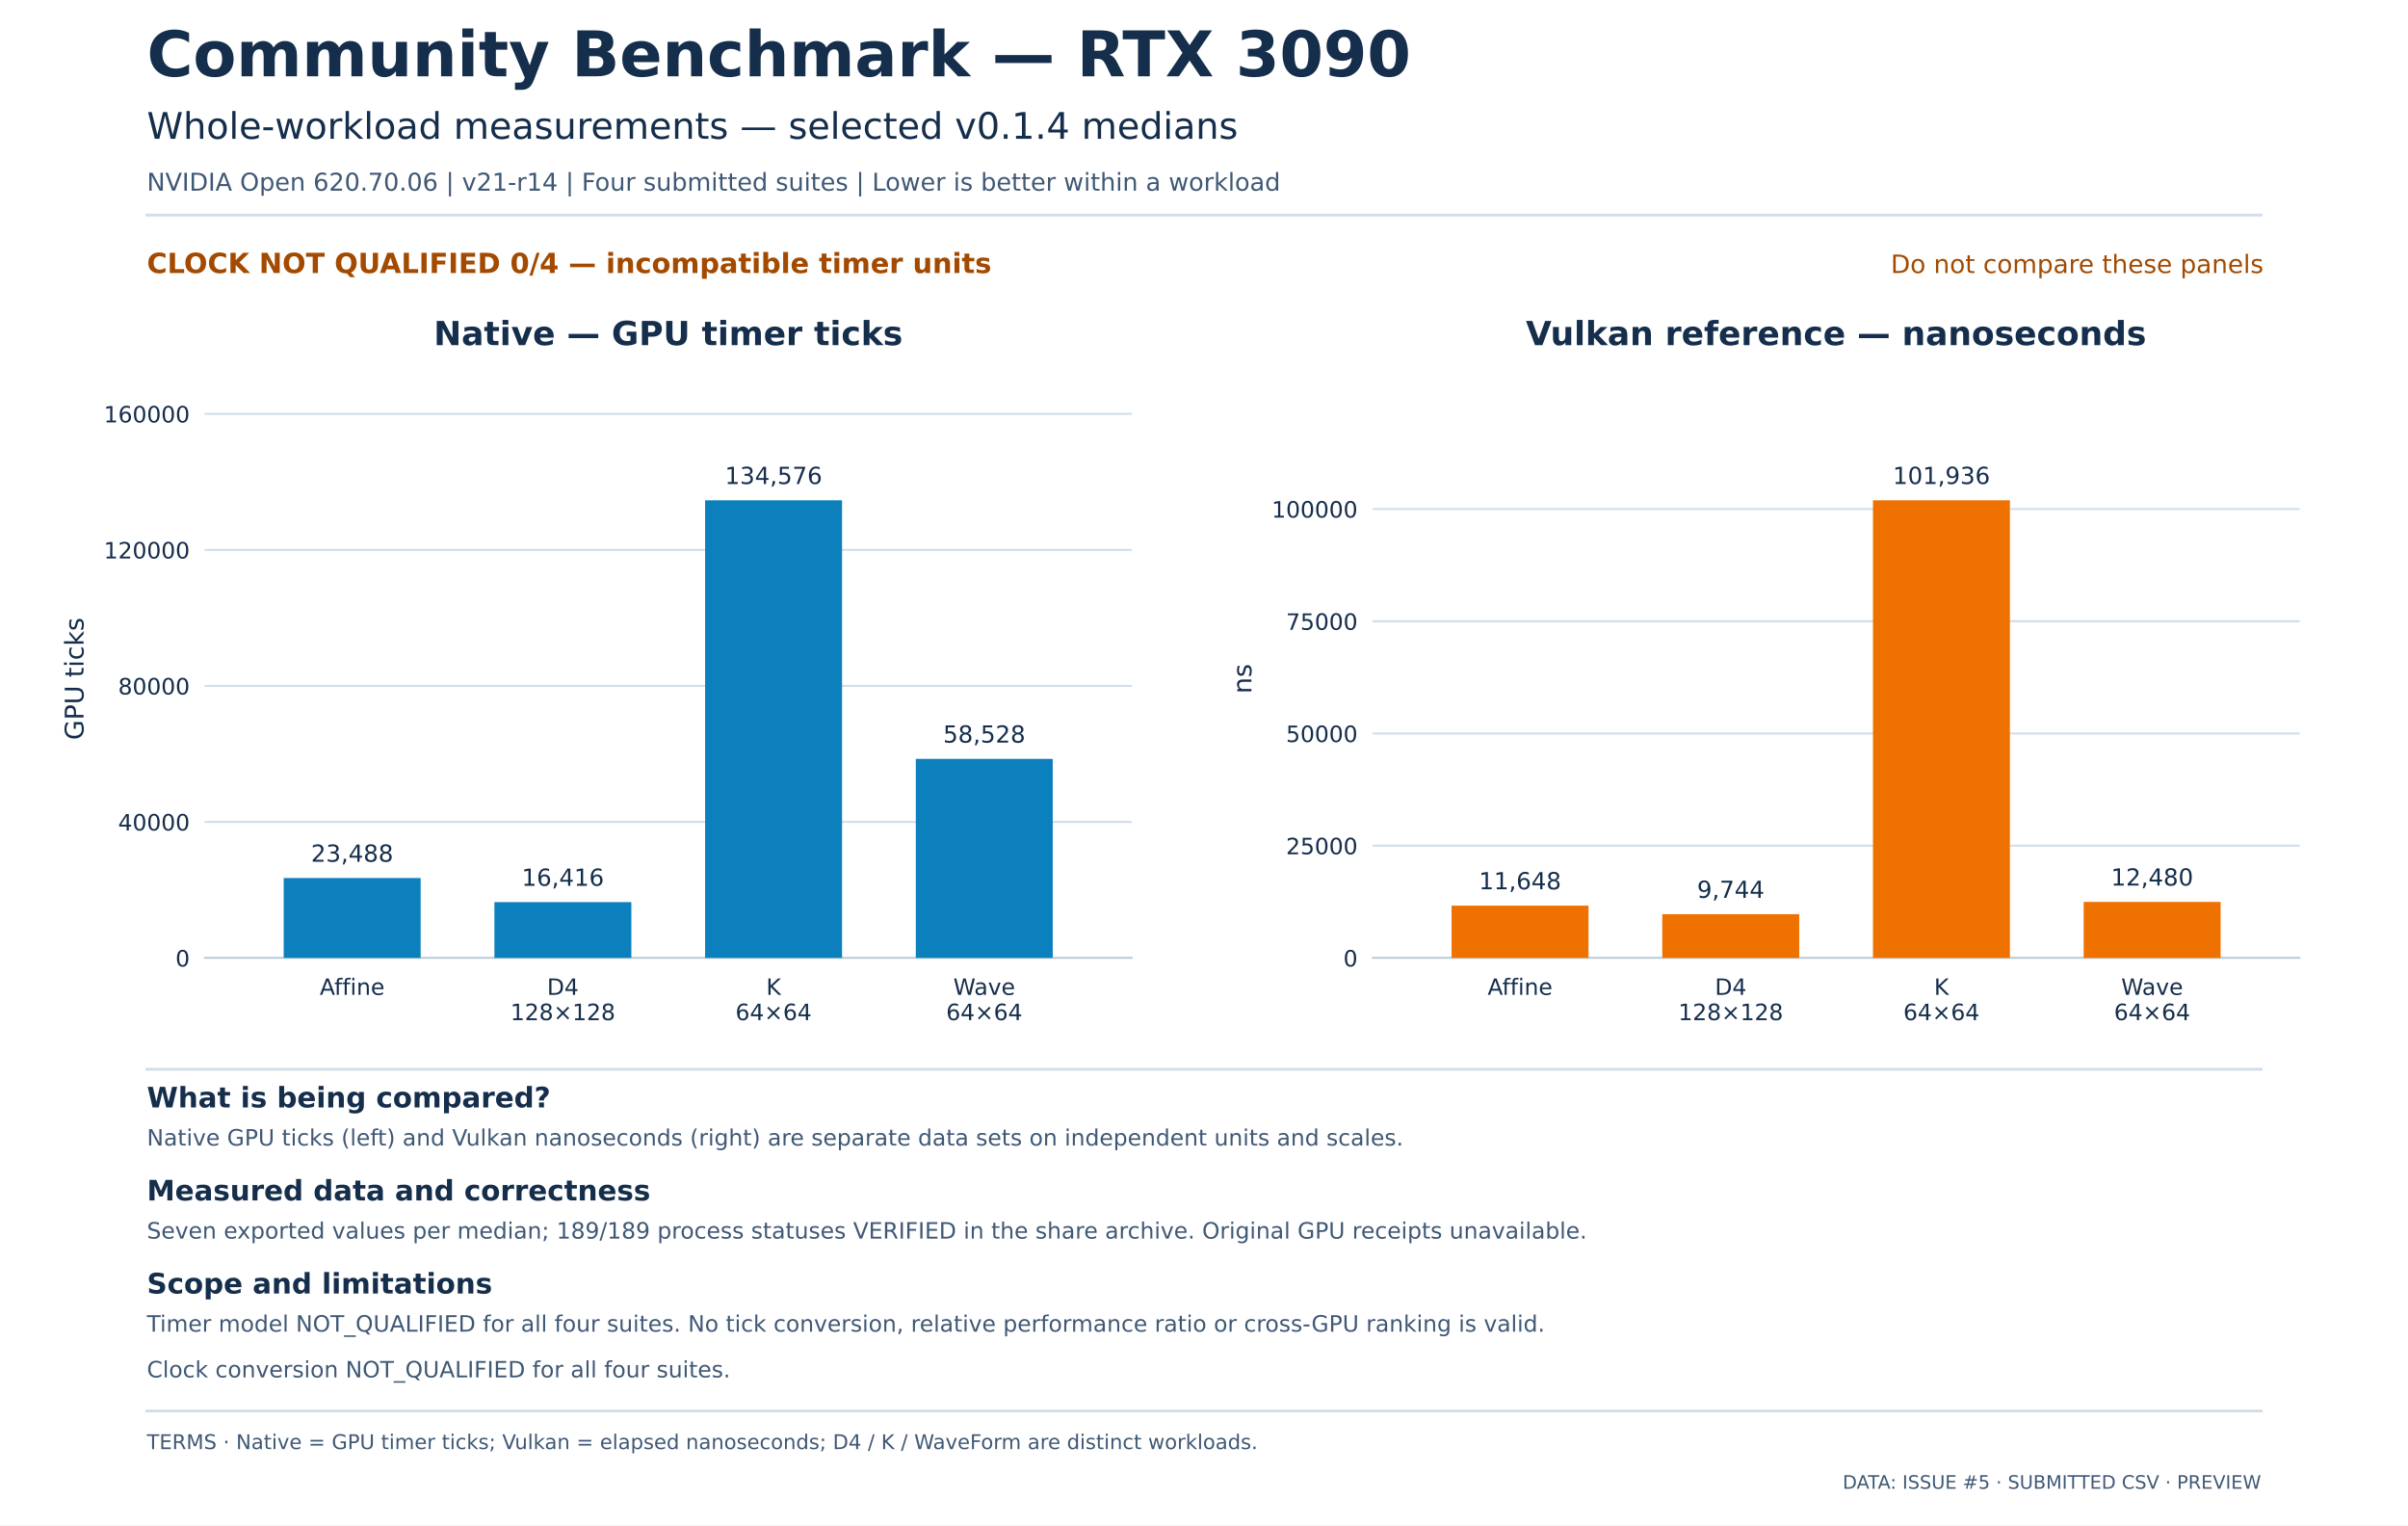
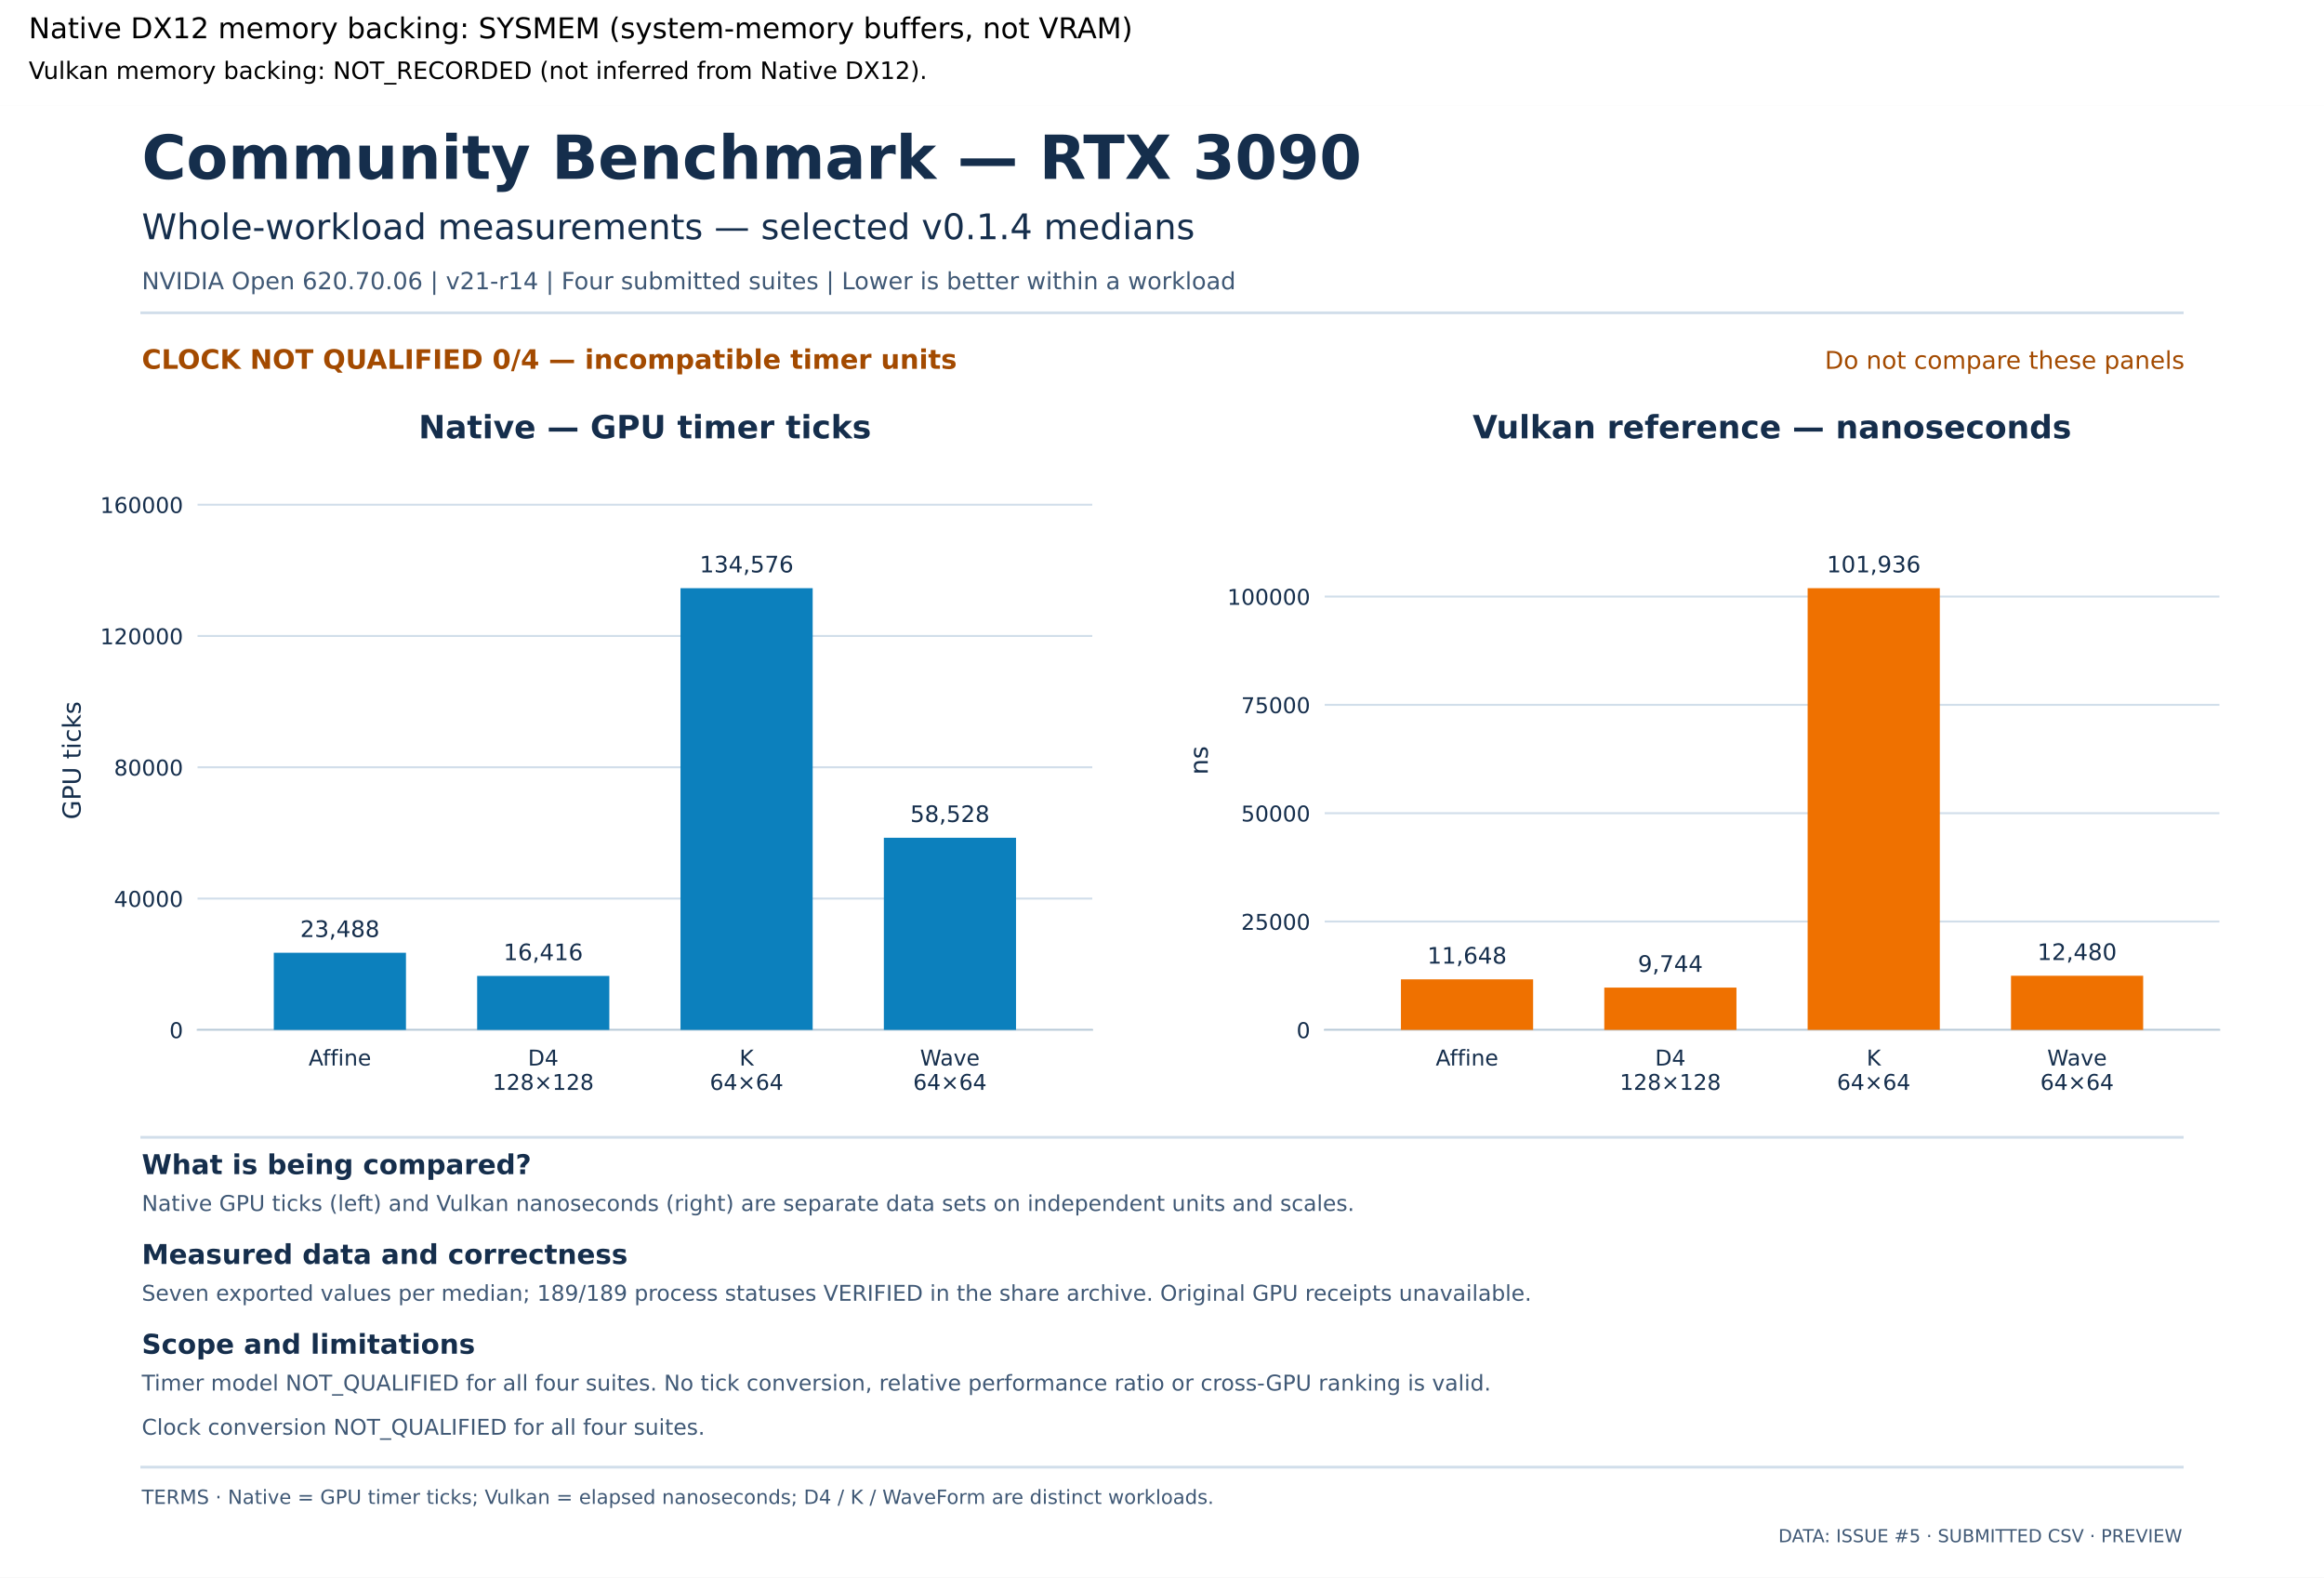
- <svg xmlns="http://www.w3.org/2000/svg" width="972pt" height="615.6pt" viewBox="0 0 972 615.6" version="1.1">
+ <svg xmlns="http://www.w3.org/2000/svg" width="972pt" height="659.6pt" viewBox="0 0 972 659.6" version="1.1">
  <defs>
    <style type="text/css">*{stroke-linejoin: round; stroke-linecap: butt}</style>
  </defs>
-   <g id="figure_1">
-     <g id="patch_1">
-       <path d="M 0 615.6  L 972 615.6  L 972 0  L 0 0  z " style="fill: #ffffff" />
+   <g id="memory-backing-label">
+     <rect width="972" height="44" fill="white" />
+     <text x="12" y="16" font-family="DejaVu Sans" font-size="12">Native DX12 memory backing: SYSMEM (system-memory buffers, not VRAM)</text>
+     <text x="12" y="33" font-family="DejaVu Sans" font-size="10">Vulkan memory backing: NOT_RECORDED (not inferred from Native DX12).</text>
+   </g>
+   <g id="memory-label-offset" transform="translate(0 44)">
+     <g id="figure_1">
+       <g id="patch_1">
+         <path d="M 0 615.6  L 972 615.6  L 972 0  L 0 0  z " style="fill: #ffffff" />
+       </g>
+       <g id="axes_1">
+         <g id="patch_2">
+           <path d="M 82.62 386.597  L 456.84 386.597  L 456.84 161.287  L 82.62 161.287  z " style="fill: #ffffff" />
+         </g>
+         <g id="matplotlib.axis_1">
+           <g id="xtick_1">
+             <g id="line2d_1" />
+             <g id="text_1">
+               <text style="font-size: 9.1px; font-family: 'DejaVu Sans'; text-anchor: middle; fill: #152e4c" x="142.155" y="401.511" transform="rotate(-0 142.155 401.5114)">Affine</text>
+             </g>
+           </g>
+           <g id="xtick_2">
+             <g id="line2d_2" />
+             <g id="text_2">
+               <text style="font-size: 9.1px; font-family: 'DejaVu Sans'; fill: #152e4c" transform="translate(220.8066 401.5114)">D4</text>
+               <text style="font-size: 9.1px; font-family: 'DejaVu Sans'; fill: #152e4c" transform="translate(206.0226 411.7014)">128×128</text>
+             </g>
+           </g>
+           <g id="xtick_3">
+             <g id="line2d_3" />
+             <g id="text_3">
+               <text style="font-size: 9.1px; font-family: 'DejaVu Sans'; fill: #152e4c" transform="translate(309.2712 401.5114)">K</text>
+               <text style="font-size: 9.1px; font-family: 'DejaVu Sans'; fill: #152e4c" transform="translate(296.8625 411.7014)">64×64</text>
+             </g>
+           </g>
+           <g id="xtick_4">
+             <g id="line2d_4" />
+             <g id="text_4">
+               <text style="font-size: 9.1px; font-family: 'DejaVu Sans'; fill: #152e4c" transform="translate(384.8152 401.5114)">Wave</text>
+               <text style="font-size: 9.1px; font-family: 'DejaVu Sans'; fill: #152e4c" transform="translate(381.9125 411.7014)">64×64</text>
+             </g>
+           </g>
+         </g>
+         <g id="matplotlib.axis_2">
+           <g id="ytick_1">
+             <g id="line2d_5">
+               <path d="M 82.62 386.597  L 456.84 386.597  " clip-path="url(#p2c30ba668f)" style="fill: none; stroke: #d1deea; stroke-width: 0.82; stroke-linecap: square" />
+             </g>
+             <g id="line2d_6" />
+             <g id="text_5">
+               <text style="font-size: 9.1px; font-family: 'DejaVu Sans'; text-anchor: end; fill: #152e4c" x="76.62" y="390.054" transform="rotate(-0 76.62 390.0541)">0</text>
+             </g>
+           </g>
+           <g id="ytick_2">
+             <g id="line2d_7">
+               <path d="M 82.62 331.704  L 456.84 331.704  " clip-path="url(#p2c30ba668f)" style="fill: none; stroke: #d1deea; stroke-width: 0.82; stroke-linecap: square" />
+             </g>
+             <g id="line2d_8" />
+             <g id="text_6">
+               <text style="font-size: 9.1px; font-family: 'DejaVu Sans'; text-anchor: end; fill: #152e4c" x="76.62" y="335.162" transform="rotate(-0 76.62 335.1617)">40000</text>
+             </g>
+           </g>
+           <g id="ytick_3">
+             <g id="line2d_9">
+               <path d="M 82.62 276.812  L 456.84 276.812  " clip-path="url(#p2c30ba668f)" style="fill: none; stroke: #d1deea; stroke-width: 0.82; stroke-linecap: square" />
+             </g>
+             <g id="line2d_10" />
+             <g id="text_7">
+               <text style="font-size: 9.1px; font-family: 'DejaVu Sans'; text-anchor: end; fill: #152e4c" x="76.62" y="280.269" transform="rotate(-0 76.62 280.2693)">80000</text>
+             </g>
+           </g>
+           <g id="ytick_4">
+             <g id="line2d_11">
+               <path d="M 82.62 221.92  L 456.84 221.92  " clip-path="url(#p2c30ba668f)" style="fill: none; stroke: #d1deea; stroke-width: 0.82; stroke-linecap: square" />
+             </g>
+             <g id="line2d_12" />
+             <g id="text_8">
+               <text style="font-size: 9.1px; font-family: 'DejaVu Sans'; text-anchor: end; fill: #152e4c" x="76.62" y="225.377" transform="rotate(-0 76.62 225.3769)">120000</text>
+             </g>
+           </g>
+           <g id="ytick_5">
+             <g id="line2d_13">
+               <path d="M 82.62 167.027  L 456.84 167.027  " clip-path="url(#p2c30ba668f)" style="fill: none; stroke: #d1deea; stroke-width: 0.82; stroke-linecap: square" />
+             </g>
+             <g id="line2d_14" />
+             <g id="text_9">
+               <text style="font-size: 9.1px; font-family: 'DejaVu Sans'; text-anchor: end; fill: #152e4c" x="76.62" y="170.484" transform="rotate(-0 76.62 170.4845)">160000</text>
+             </g>
+           </g>
+           <g id="text_10">
+             <text style="font-size: 10.4px; font-family: 'DejaVu Sans'; text-anchor: middle; fill: #152e4c" x="33.718" y="273.942" transform="rotate(-90 33.71787 273.942)">GPU ticks</text>
+           </g>
+         </g>
+         <g id="patch_3">
+           <path d="M 82.62 386.597  L 456.84 386.597  " style="fill: none; stroke: #b7c9d7; stroke-width: 0.7; stroke-linejoin: miter; stroke-linecap: square" />
+         </g>
+         <g id="patch_4">
+           <path d="M 114.514 386.597  L 169.796 386.597  L 169.796 354.364  L 114.514 354.364  z " clip-path="url(#p2c30ba668f)" style="fill: #0c80bd" />
+         </g>
+         <g id="patch_5">
+           <path d="M 199.564 386.597  L 254.846 386.597  L 254.846 364.069  L 199.564 364.069  z " clip-path="url(#p2c30ba668f)" style="fill: #0c80bd" />
+         </g>
+         <g id="patch_6">
+           <path d="M 284.614 386.597  L 339.896 386.597  L 339.896 201.917  L 284.614 201.917  z " clip-path="url(#p2c30ba668f)" style="fill: #0c80bd" />
+         </g>
+         <g id="patch_7">
+           <path d="M 369.664 386.597  L 424.946 386.597  L 424.946 306.278  L 369.664 306.278  z " clip-path="url(#p2c30ba668f)" style="fill: #0c80bd" />
+         </g>
+         <g id="text_11">
+           <text style="font-size: 9.5px; font-family: 'DejaVu Sans'; text-anchor: middle; fill: #152e4c" x="142.155" y="347.771" transform="rotate(-0 142.155 347.7713)">23,488</text>
+         </g>
+         <g id="text_12">
+           <text style="font-size: 9.5px; font-family: 'DejaVu Sans'; text-anchor: middle; fill: #152e4c" x="227.205" y="357.476" transform="rotate(-0 227.205 357.4763)">16,416</text>
+         </g>
+         <g id="text_13">
+           <text style="font-size: 9.5px; font-family: 'DejaVu Sans'; text-anchor: middle; fill: #152e4c" x="312.255" y="195.324" transform="rotate(-0 312.255 195.3241)">134,576</text>
+         </g>
+         <g id="text_14">
+           <text style="font-size: 9.5px; font-family: 'DejaVu Sans'; text-anchor: middle; fill: #152e4c" x="397.305" y="299.686" transform="rotate(-0 397.305 299.6855)">58,528</text>
+         </g>
+         <g id="text_15">
+           <text style="font-weight: 700; font-size: 13.4px; font-family: 'DejaVu Sans'; text-anchor: middle; fill: #152e4c" x="269.73" y="139.287" transform="rotate(-0 269.73 139.2872)">Native — GPU timer ticks</text>
+         </g>
+       </g>
+       <g id="axes_2">
+         <g id="patch_8">
+           <path d="M 554.04 386.597  L 928.26 386.597  L 928.26 161.287  L 554.04 161.287  z " style="fill: #ffffff" />
+         </g>
+         <g id="matplotlib.axis_3">
+           <g id="xtick_5">
+             <g id="line2d_15" />
+             <g id="text_16">
+               <text style="font-size: 9.1px; font-family: 'DejaVu Sans'; text-anchor: middle; fill: #152e4c" x="613.575" y="401.511" transform="rotate(-0 613.575 401.5114)">Affine</text>
+             </g>
+           </g>
+           <g id="xtick_6">
+             <g id="line2d_16" />
+             <g id="text_17">
+               <text style="font-size: 9.1px; font-family: 'DejaVu Sans'; fill: #152e4c" transform="translate(692.2266 401.5114)">D4</text>
+               <text style="font-size: 9.1px; font-family: 'DejaVu Sans'; fill: #152e4c" transform="translate(677.4426 411.7014)">128×128</text>
+             </g>
+           </g>
+           <g id="xtick_7">
+             <g id="line2d_17" />
+             <g id="text_18">
+               <text style="font-size: 9.1px; font-family: 'DejaVu Sans'; fill: #152e4c" transform="translate(780.6912 401.5114)">K</text>
+               <text style="font-size: 9.1px; font-family: 'DejaVu Sans'; fill: #152e4c" transform="translate(768.2825 411.7014)">64×64</text>
+             </g>
+           </g>
+           <g id="xtick_8">
+             <g id="line2d_18" />
+             <g id="text_19">
+               <text style="font-size: 9.1px; font-family: 'DejaVu Sans'; fill: #152e4c" transform="translate(856.2352 401.5114)">Wave</text>
+               <text style="font-size: 9.1px; font-family: 'DejaVu Sans'; fill: #152e4c" transform="translate(853.3325 411.7014)">64×64</text>
+             </g>
+           </g>
+         </g>
+         <g id="matplotlib.axis_4">
+           <g id="ytick_6">
+             <g id="line2d_19">
+               <path d="M 554.04 386.597  L 928.26 386.597  " clip-path="url(#pa50dc43d43)" style="fill: none; stroke: #d1deea; stroke-width: 0.82; stroke-linecap: square" />
+             </g>
+             <g id="line2d_20" />
+             <g id="text_20">
+               <text style="font-size: 9.1px; font-family: 'DejaVu Sans'; text-anchor: end; fill: #152e4c" x="548.04" y="390.054" transform="rotate(-0 548.04 390.0541)">0</text>
+             </g>
+           </g>
+           <g id="ytick_7">
+             <g id="line2d_21">
+               <path d="M 554.04 341.304  L 928.26 341.304  " clip-path="url(#pa50dc43d43)" style="fill: none; stroke: #d1deea; stroke-width: 0.82; stroke-linecap: square" />
+             </g>
+             <g id="line2d_22" />
+             <g id="text_21">
+               <text style="font-size: 9.1px; font-family: 'DejaVu Sans'; text-anchor: end; fill: #152e4c" x="548.04" y="344.761" transform="rotate(-0 548.04 344.761)">25000</text>
+             </g>
+           </g>
+           <g id="ytick_8">
+             <g id="line2d_23">
+               <path d="M 554.04 296.011  L 928.26 296.011  " clip-path="url(#pa50dc43d43)" style="fill: none; stroke: #d1deea; stroke-width: 0.82; stroke-linecap: square" />
+             </g>
+             <g id="line2d_24" />
+             <g id="text_22">
+               <text style="font-size: 9.1px; font-family: 'DejaVu Sans'; text-anchor: end; fill: #152e4c" x="548.04" y="299.468" transform="rotate(-0 548.04 299.4678)">50000</text>
+             </g>
+           </g>
+           <g id="ytick_9">
+             <g id="line2d_25">
+               <path d="M 554.04 250.717  L 928.26 250.717  " clip-path="url(#pa50dc43d43)" style="fill: none; stroke: #d1deea; stroke-width: 0.82; stroke-linecap: square" />
+             </g>
+             <g id="line2d_26" />
+             <g id="text_23">
+               <text style="font-size: 9.1px; font-family: 'DejaVu Sans'; text-anchor: end; fill: #152e4c" x="548.04" y="254.175" transform="rotate(-0 548.04 254.1747)">75000</text>
+             </g>
+           </g>
+           <g id="ytick_10">
+             <g id="line2d_27">
+               <path d="M 554.04 205.424  L 928.26 205.424  " clip-path="url(#pa50dc43d43)" style="fill: none; stroke: #d1deea; stroke-width: 0.82; stroke-linecap: square" />
+             </g>
+             <g id="line2d_28" />
+             <g id="text_24">
+               <text style="font-size: 9.1px; font-family: 'DejaVu Sans'; text-anchor: end; fill: #152e4c" x="548.04" y="208.882" transform="rotate(-0 548.04 208.8816)">100000</text>
+             </g>
+           </g>
+           <g id="text_25">
+             <text style="font-size: 10.4px; font-family: 'DejaVu Sans'; text-anchor: middle; fill: #152e4c" x="505.138" y="273.942" transform="rotate(-90 505.1379 273.942)">ns</text>
+           </g>
+         </g>
+         <g id="patch_9">
+           <path d="M 554.04 386.597  L 928.26 386.597  " style="fill: none; stroke: #b7c9d7; stroke-width: 0.7; stroke-linejoin: miter; stroke-linecap: square" />
+         </g>
+         <g id="patch_10">
+           <path d="M 585.934 386.597  L 641.216 386.597  L 641.216 365.494  L 585.934 365.494  z " clip-path="url(#pa50dc43d43)" style="fill: #ef7100" />
+         </g>
+         <g id="patch_11">
+           <path d="M 670.984 386.597  L 726.266 386.597  L 726.266 368.943  L 670.984 368.943  z " clip-path="url(#pa50dc43d43)" style="fill: #ef7100" />
+         </g>
+         <g id="patch_12">
+           <path d="M 756.034 386.597  L 811.316 386.597  L 811.316 201.917  L 756.034 201.917  z " clip-path="url(#pa50dc43d43)" style="fill: #ef7100" />
+         </g>
+         <g id="patch_13">
+           <path d="M 841.084 386.597  L 896.366 386.597  L 896.366 363.986  L 841.084 363.986  z " clip-path="url(#pa50dc43d43)" style="fill: #ef7100" />
+         </g>
+         <g id="text_26">
+           <text style="font-size: 9.5px; font-family: 'DejaVu Sans'; text-anchor: middle; fill: #152e4c" x="613.575" y="358.901" transform="rotate(-0 613.575 358.9011)">11,648</text>
+         </g>
+         <g id="text_27">
+           <text style="font-size: 9.5px; font-family: 'DejaVu Sans'; text-anchor: middle; fill: #152e4c" x="698.625" y="362.351" transform="rotate(-0 698.625 362.3506)">9,744</text>
+         </g>
+         <g id="text_28">
+           <text style="font-size: 9.5px; font-family: 'DejaVu Sans'; text-anchor: middle; fill: #152e4c" x="783.675" y="195.324" transform="rotate(-0 783.675 195.3241)">101,936</text>
+         </g>
+         <g id="text_29">
+           <text style="font-size: 9.5px; font-family: 'DejaVu Sans'; text-anchor: middle; fill: #152e4c" x="868.725" y="357.394" transform="rotate(-0 868.725 357.3938)">12,480</text>
+         </g>
+         <g id="text_30">
+           <text style="font-weight: 700; font-size: 13.4px; font-family: 'DejaVu Sans'; text-anchor: middle; fill: #152e4c" x="741.15" y="139.287" transform="rotate(-0 741.15 139.2872)">Vulkan reference — nanoseconds</text>
+         </g>
+       </g>
+       <g id="line2d_29">
+         <path d="M 59.292 86.8  L 912.708 86.8  " style="fill: none; stroke: #d1deea; stroke-width: 1.15; stroke-linecap: square" />
+       </g>
+       <g id="line2d_30">
+         <path d="M 59.292 431.536  L 912.708 431.536  " style="fill: none; stroke: #d1deea; stroke-width: 1.15; stroke-linecap: square" />
+       </g>
+       <g id="line2d_31">
+         <path d="M 59.292 569.43  L 912.708 569.43  " style="fill: none; stroke: #d1deea; stroke-width: 1.15; stroke-linecap: square" />
+       </g>
+       <g id="text_31">
+         <text style="font-weight: 700; font-size: 25.4px; font-family: 'DejaVu Sans'; text-anchor: start; fill: #152e4c" x="59.292" y="30.78" transform="rotate(-0 59.292 30.78)">Community Benchmark — RTX 3090</text>
+       </g>
+       <g id="text_32">
+         <text style="font-size: 14.8px; font-family: 'DejaVu Sans'; text-anchor: start; fill: #152e4c" x="59.292" y="56.02" transform="rotate(-0 59.292 56.0196)">Whole-workload measurements — selected v0.1.4 medians</text>
+       </g>
+       <g id="text_33">
+         <text style="font-size: 9.9px; font-family: 'DejaVu Sans'; text-anchor: start; fill: #3f5875" x="59.292" y="76.95" transform="rotate(-0 59.292 76.95)">NVIDIA Open 620.70.06  |  v21-r14  |  Four submitted suites  |  Lower is better within a workload</text>
+       </g>
+       <g id="text_34">
+         <text style="font-weight: 700; font-size: 11.2px; font-family: 'DejaVu Sans'; text-anchor: start; fill: #a34a00" x="59.292" y="110.192" transform="rotate(-0 59.292 110.1924)">CLOCK NOT QUALIFIED 0/4 — incompatible timer units</text>
+       </g>
+       <g id="text_35">
+         <text style="font-size: 10.2px; font-family: 'DejaVu Sans'; text-anchor: end; fill: #a34a00" x="913.68" y="110.192" transform="rotate(-0 913.68 110.1924)">Do not compare these panels</text>
+       </g>
+       <g id="text_36">
+         <text style="font-weight: 700; font-size: 11.4px; font-family: 'DejaVu Sans'; text-anchor: start; fill: #152e4c" x="59.292" y="446.926" transform="rotate(-0 59.292 446.9256)">What is being compared?</text>
+       </g>
+       <g id="text_37">
+         <text style="font-size: 9.1px; font-family: 'DejaVu Sans'; text-anchor: start; fill: #3f5875" x="59.292" y="462.316" transform="rotate(-0 59.292 462.3156)">Native GPU ticks (left) and Vulkan nanoseconds (right) are separate data sets on independent units and scales.</text>
+       </g>
+       <g id="text_38">
+         <text style="font-weight: 700; font-size: 11.4px; font-family: 'DejaVu Sans'; text-anchor: start; fill: #152e4c" x="59.292" y="484.477" transform="rotate(-0 59.292 484.4772)">Measured data and correctness</text>
+       </g>
+       <g id="text_39">
+         <text style="font-size: 9.1px; font-family: 'DejaVu Sans'; text-anchor: start; fill: #3f5875" x="59.292" y="499.867" transform="rotate(-0 59.292 499.8672)">Seven exported values per median; 189/189 process statuses VERIFIED in the share archive. Original GPU receipts unavailable.</text>
+       </g>
+       <g id="text_40">
+         <text style="font-weight: 700; font-size: 11.4px; font-family: 'DejaVu Sans'; text-anchor: start; fill: #152e4c" x="59.292" y="522.029" transform="rotate(-0 59.292 522.0288)">Scope and limitations</text>
+       </g>
+       <g id="text_41">
+         <text style="font-size: 9.1px; font-family: 'DejaVu Sans'; text-anchor: start; fill: #3f5875" x="59.292" y="537.419" transform="rotate(-0 59.292 537.4188)">Timer model NOT_QUALIFIED for all four suites. No tick conversion, relative performance ratio or cross-GPU ranking is valid.</text>
+       </g>
+       <g id="text_42">
+         <text style="font-size: 9.1px; font-family: 'DejaVu Sans'; text-anchor: start; fill: #3f5875" x="59.292" y="555.887" transform="rotate(-0 59.292 555.8868)">Clock conversion NOT_QUALIFIED for all four suites.</text>
+       </g>
+       <g id="text_43">
+         <text style="font-size: 8.2px; font-family: 'DejaVu Sans'; text-anchor: start; fill: #3f5875" x="59.292" y="584.82" transform="rotate(-0 59.292 584.82)">TERMS  ·  Native = GPU timer ticks; Vulkan = elapsed nanoseconds; D4 / K / WaveForm are distinct workloads.</text>
+       </g>
+       <g id="text_44">
+         <text style="font-size: 7.5px; font-family: 'DejaVu Sans'; text-anchor: end; fill: #3f5875" x="912.708" y="600.826" transform="rotate(-0 912.708 600.8256)">DATA: ISSUE #5 · SUBMITTED CSV · PREVIEW</text>
+       </g>
    </g>
-     <g id="axes_1">
-       <g id="patch_2">
-         <path d="M 82.62 386.597  L 456.84 386.597  L 456.84 161.287  L 82.62 161.287  z " style="fill: #ffffff" />
-       </g>
-       <g id="matplotlib.axis_1">
-         <g id="xtick_1">
-           <g id="line2d_1" />
-           <g id="text_1">
-             <text style="font-size: 9.1px; font-family: 'DejaVu Sans'; text-anchor: middle; fill: #152e4c" x="142.155" y="401.511" transform="rotate(-0 142.155 401.5114)">Affine</text>
-           </g>
-         </g>
-         <g id="xtick_2">
-           <g id="line2d_2" />
-           <g id="text_2">
-             <text style="font-size: 9.1px; font-family: 'DejaVu Sans'; fill: #152e4c" transform="translate(220.8066 401.5114)">D4</text>
-             <text style="font-size: 9.1px; font-family: 'DejaVu Sans'; fill: #152e4c" transform="translate(206.0226 411.7014)">128×128</text>
-           </g>
-         </g>
-         <g id="xtick_3">
-           <g id="line2d_3" />
-           <g id="text_3">
-             <text style="font-size: 9.1px; font-family: 'DejaVu Sans'; fill: #152e4c" transform="translate(309.2712 401.5114)">K</text>
-             <text style="font-size: 9.1px; font-family: 'DejaVu Sans'; fill: #152e4c" transform="translate(296.8625 411.7014)">64×64</text>
-           </g>
-         </g>
-         <g id="xtick_4">
-           <g id="line2d_4" />
-           <g id="text_4">
-             <text style="font-size: 9.1px; font-family: 'DejaVu Sans'; fill: #152e4c" transform="translate(384.8152 401.5114)">Wave</text>
-             <text style="font-size: 9.1px; font-family: 'DejaVu Sans'; fill: #152e4c" transform="translate(381.9125 411.7014)">64×64</text>
-           </g>
-         </g>
-       </g>
-       <g id="matplotlib.axis_2">
-         <g id="ytick_1">
-           <g id="line2d_5">
-             <path d="M 82.62 386.597  L 456.84 386.597  " clip-path="url(#p2c30ba668f)" style="fill: none; stroke: #d1deea; stroke-width: 0.82; stroke-linecap: square" />
-           </g>
-           <g id="line2d_6" />
-           <g id="text_5">
-             <text style="font-size: 9.1px; font-family: 'DejaVu Sans'; text-anchor: end; fill: #152e4c" x="76.62" y="390.054" transform="rotate(-0 76.62 390.0541)">0</text>
-           </g>
-         </g>
-         <g id="ytick_2">
-           <g id="line2d_7">
-             <path d="M 82.62 331.704  L 456.84 331.704  " clip-path="url(#p2c30ba668f)" style="fill: none; stroke: #d1deea; stroke-width: 0.82; stroke-linecap: square" />
-           </g>
-           <g id="line2d_8" />
-           <g id="text_6">
-             <text style="font-size: 9.1px; font-family: 'DejaVu Sans'; text-anchor: end; fill: #152e4c" x="76.62" y="335.162" transform="rotate(-0 76.62 335.1617)">40000</text>
-           </g>
-         </g>
-         <g id="ytick_3">
-           <g id="line2d_9">
-             <path d="M 82.62 276.812  L 456.84 276.812  " clip-path="url(#p2c30ba668f)" style="fill: none; stroke: #d1deea; stroke-width: 0.82; stroke-linecap: square" />
-           </g>
-           <g id="line2d_10" />
-           <g id="text_7">
-             <text style="font-size: 9.1px; font-family: 'DejaVu Sans'; text-anchor: end; fill: #152e4c" x="76.62" y="280.269" transform="rotate(-0 76.62 280.2693)">80000</text>
-           </g>
-         </g>
-         <g id="ytick_4">
-           <g id="line2d_11">
-             <path d="M 82.62 221.92  L 456.84 221.92  " clip-path="url(#p2c30ba668f)" style="fill: none; stroke: #d1deea; stroke-width: 0.82; stroke-linecap: square" />
-           </g>
-           <g id="line2d_12" />
-           <g id="text_8">
-             <text style="font-size: 9.1px; font-family: 'DejaVu Sans'; text-anchor: end; fill: #152e4c" x="76.62" y="225.377" transform="rotate(-0 76.62 225.3769)">120000</text>
-           </g>
-         </g>
-         <g id="ytick_5">
-           <g id="line2d_13">
-             <path d="M 82.62 167.027  L 456.84 167.027  " clip-path="url(#p2c30ba668f)" style="fill: none; stroke: #d1deea; stroke-width: 0.82; stroke-linecap: square" />
-           </g>
-           <g id="line2d_14" />
-           <g id="text_9">
-             <text style="font-size: 9.1px; font-family: 'DejaVu Sans'; text-anchor: end; fill: #152e4c" x="76.62" y="170.484" transform="rotate(-0 76.62 170.4845)">160000</text>
-           </g>
-         </g>
-         <g id="text_10">
-           <text style="font-size: 10.4px; font-family: 'DejaVu Sans'; text-anchor: middle; fill: #152e4c" x="33.718" y="273.942" transform="rotate(-90 33.71787 273.942)">GPU ticks</text>
-         </g>
-       </g>
-       <g id="patch_3">
-         <path d="M 82.62 386.597  L 456.84 386.597  " style="fill: none; stroke: #b7c9d7; stroke-width: 0.7; stroke-linejoin: miter; stroke-linecap: square" />
-       </g>
-       <g id="patch_4">
-         <path d="M 114.514 386.597  L 169.796 386.597  L 169.796 354.364  L 114.514 354.364  z " clip-path="url(#p2c30ba668f)" style="fill: #0c80bd" />
-       </g>
-       <g id="patch_5">
-         <path d="M 199.564 386.597  L 254.846 386.597  L 254.846 364.069  L 199.564 364.069  z " clip-path="url(#p2c30ba668f)" style="fill: #0c80bd" />
-       </g>
-       <g id="patch_6">
-         <path d="M 284.614 386.597  L 339.896 386.597  L 339.896 201.917  L 284.614 201.917  z " clip-path="url(#p2c30ba668f)" style="fill: #0c80bd" />
-       </g>
-       <g id="patch_7">
-         <path d="M 369.664 386.597  L 424.946 386.597  L 424.946 306.278  L 369.664 306.278  z " clip-path="url(#p2c30ba668f)" style="fill: #0c80bd" />
-       </g>
-       <g id="text_11">
-         <text style="font-size: 9.5px; font-family: 'DejaVu Sans'; text-anchor: middle; fill: #152e4c" x="142.155" y="347.771" transform="rotate(-0 142.155 347.7713)">23,488</text>
-       </g>
-       <g id="text_12">
-         <text style="font-size: 9.5px; font-family: 'DejaVu Sans'; text-anchor: middle; fill: #152e4c" x="227.205" y="357.476" transform="rotate(-0 227.205 357.4763)">16,416</text>
-       </g>
-       <g id="text_13">
-         <text style="font-size: 9.5px; font-family: 'DejaVu Sans'; text-anchor: middle; fill: #152e4c" x="312.255" y="195.324" transform="rotate(-0 312.255 195.3241)">134,576</text>
-       </g>
-       <g id="text_14">
-         <text style="font-size: 9.5px; font-family: 'DejaVu Sans'; text-anchor: middle; fill: #152e4c" x="397.305" y="299.686" transform="rotate(-0 397.305 299.6855)">58,528</text>
-       </g>
-       <g id="text_15">
-         <text style="font-weight: 700; font-size: 13.4px; font-family: 'DejaVu Sans'; text-anchor: middle; fill: #152e4c" x="269.73" y="139.287" transform="rotate(-0 269.73 139.2872)">Native — GPU timer ticks</text>
-       </g>
-     </g>
-     <g id="axes_2">
-       <g id="patch_8">
-         <path d="M 554.04 386.597  L 928.26 386.597  L 928.26 161.287  L 554.04 161.287  z " style="fill: #ffffff" />
-       </g>
-       <g id="matplotlib.axis_3">
-         <g id="xtick_5">
-           <g id="line2d_15" />
-           <g id="text_16">
-             <text style="font-size: 9.1px; font-family: 'DejaVu Sans'; text-anchor: middle; fill: #152e4c" x="613.575" y="401.511" transform="rotate(-0 613.575 401.5114)">Affine</text>
-           </g>
-         </g>
-         <g id="xtick_6">
-           <g id="line2d_16" />
-           <g id="text_17">
-             <text style="font-size: 9.1px; font-family: 'DejaVu Sans'; fill: #152e4c" transform="translate(692.2266 401.5114)">D4</text>
-             <text style="font-size: 9.1px; font-family: 'DejaVu Sans'; fill: #152e4c" transform="translate(677.4426 411.7014)">128×128</text>
-           </g>
-         </g>
-         <g id="xtick_7">
-           <g id="line2d_17" />
-           <g id="text_18">
-             <text style="font-size: 9.1px; font-family: 'DejaVu Sans'; fill: #152e4c" transform="translate(780.6912 401.5114)">K</text>
-             <text style="font-size: 9.1px; font-family: 'DejaVu Sans'; fill: #152e4c" transform="translate(768.2825 411.7014)">64×64</text>
-           </g>
-         </g>
-         <g id="xtick_8">
-           <g id="line2d_18" />
-           <g id="text_19">
-             <text style="font-size: 9.1px; font-family: 'DejaVu Sans'; fill: #152e4c" transform="translate(856.2352 401.5114)">Wave</text>
-             <text style="font-size: 9.1px; font-family: 'DejaVu Sans'; fill: #152e4c" transform="translate(853.3325 411.7014)">64×64</text>
-           </g>
-         </g>
-       </g>
-       <g id="matplotlib.axis_4">
-         <g id="ytick_6">
-           <g id="line2d_19">
-             <path d="M 554.04 386.597  L 928.26 386.597  " clip-path="url(#pa50dc43d43)" style="fill: none; stroke: #d1deea; stroke-width: 0.82; stroke-linecap: square" />
-           </g>
-           <g id="line2d_20" />
-           <g id="text_20">
-             <text style="font-size: 9.1px; font-family: 'DejaVu Sans'; text-anchor: end; fill: #152e4c" x="548.04" y="390.054" transform="rotate(-0 548.04 390.0541)">0</text>
-           </g>
-         </g>
-         <g id="ytick_7">
-           <g id="line2d_21">
-             <path d="M 554.04 341.304  L 928.26 341.304  " clip-path="url(#pa50dc43d43)" style="fill: none; stroke: #d1deea; stroke-width: 0.82; stroke-linecap: square" />
-           </g>
-           <g id="line2d_22" />
-           <g id="text_21">
-             <text style="font-size: 9.1px; font-family: 'DejaVu Sans'; text-anchor: end; fill: #152e4c" x="548.04" y="344.761" transform="rotate(-0 548.04 344.761)">25000</text>
-           </g>
-         </g>
-         <g id="ytick_8">
-           <g id="line2d_23">
-             <path d="M 554.04 296.011  L 928.26 296.011  " clip-path="url(#pa50dc43d43)" style="fill: none; stroke: #d1deea; stroke-width: 0.82; stroke-linecap: square" />
-           </g>
-           <g id="line2d_24" />
-           <g id="text_22">
-             <text style="font-size: 9.1px; font-family: 'DejaVu Sans'; text-anchor: end; fill: #152e4c" x="548.04" y="299.468" transform="rotate(-0 548.04 299.4678)">50000</text>
-           </g>
-         </g>
-         <g id="ytick_9">
-           <g id="line2d_25">
-             <path d="M 554.04 250.717  L 928.26 250.717  " clip-path="url(#pa50dc43d43)" style="fill: none; stroke: #d1deea; stroke-width: 0.82; stroke-linecap: square" />
-           </g>
-           <g id="line2d_26" />
-           <g id="text_23">
-             <text style="font-size: 9.1px; font-family: 'DejaVu Sans'; text-anchor: end; fill: #152e4c" x="548.04" y="254.175" transform="rotate(-0 548.04 254.1747)">75000</text>
-           </g>
-         </g>
-         <g id="ytick_10">
-           <g id="line2d_27">
-             <path d="M 554.04 205.424  L 928.26 205.424  " clip-path="url(#pa50dc43d43)" style="fill: none; stroke: #d1deea; stroke-width: 0.82; stroke-linecap: square" />
-           </g>
-           <g id="line2d_28" />
-           <g id="text_24">
-             <text style="font-size: 9.1px; font-family: 'DejaVu Sans'; text-anchor: end; fill: #152e4c" x="548.04" y="208.882" transform="rotate(-0 548.04 208.8816)">100000</text>
-           </g>
-         </g>
-         <g id="text_25">
-           <text style="font-size: 10.4px; font-family: 'DejaVu Sans'; text-anchor: middle; fill: #152e4c" x="505.138" y="273.942" transform="rotate(-90 505.1379 273.942)">ns</text>
-         </g>
-       </g>
-       <g id="patch_9">
-         <path d="M 554.04 386.597  L 928.26 386.597  " style="fill: none; stroke: #b7c9d7; stroke-width: 0.7; stroke-linejoin: miter; stroke-linecap: square" />
-       </g>
-       <g id="patch_10">
-         <path d="M 585.934 386.597  L 641.216 386.597  L 641.216 365.494  L 585.934 365.494  z " clip-path="url(#pa50dc43d43)" style="fill: #ef7100" />
-       </g>
-       <g id="patch_11">
-         <path d="M 670.984 386.597  L 726.266 386.597  L 726.266 368.943  L 670.984 368.943  z " clip-path="url(#pa50dc43d43)" style="fill: #ef7100" />
-       </g>
-       <g id="patch_12">
-         <path d="M 756.034 386.597  L 811.316 386.597  L 811.316 201.917  L 756.034 201.917  z " clip-path="url(#pa50dc43d43)" style="fill: #ef7100" />
-       </g>
-       <g id="patch_13">
-         <path d="M 841.084 386.597  L 896.366 386.597  L 896.366 363.986  L 841.084 363.986  z " clip-path="url(#pa50dc43d43)" style="fill: #ef7100" />
-       </g>
-       <g id="text_26">
-         <text style="font-size: 9.5px; font-family: 'DejaVu Sans'; text-anchor: middle; fill: #152e4c" x="613.575" y="358.901" transform="rotate(-0 613.575 358.9011)">11,648</text>
-       </g>
-       <g id="text_27">
-         <text style="font-size: 9.5px; font-family: 'DejaVu Sans'; text-anchor: middle; fill: #152e4c" x="698.625" y="362.351" transform="rotate(-0 698.625 362.3506)">9,744</text>
-       </g>
-       <g id="text_28">
-         <text style="font-size: 9.5px; font-family: 'DejaVu Sans'; text-anchor: middle; fill: #152e4c" x="783.675" y="195.324" transform="rotate(-0 783.675 195.3241)">101,936</text>
-       </g>
-       <g id="text_29">
-         <text style="font-size: 9.5px; font-family: 'DejaVu Sans'; text-anchor: middle; fill: #152e4c" x="868.725" y="357.394" transform="rotate(-0 868.725 357.3938)">12,480</text>
-       </g>
-       <g id="text_30">
-         <text style="font-weight: 700; font-size: 13.4px; font-family: 'DejaVu Sans'; text-anchor: middle; fill: #152e4c" x="741.15" y="139.287" transform="rotate(-0 741.15 139.2872)">Vulkan reference — nanoseconds</text>
-       </g>
-     </g>
-     <g id="line2d_29">
-       <path d="M 59.292 86.8  L 912.708 86.8  " style="fill: none; stroke: #d1deea; stroke-width: 1.15; stroke-linecap: square" />
-     </g>
-     <g id="line2d_30">
-       <path d="M 59.292 431.536  L 912.708 431.536  " style="fill: none; stroke: #d1deea; stroke-width: 1.15; stroke-linecap: square" />
-     </g>
-     <g id="line2d_31">
-       <path d="M 59.292 569.43  L 912.708 569.43  " style="fill: none; stroke: #d1deea; stroke-width: 1.15; stroke-linecap: square" />
-     </g>
-     <g id="text_31">
-       <text style="font-weight: 700; font-size: 25.4px; font-family: 'DejaVu Sans'; text-anchor: start; fill: #152e4c" x="59.292" y="30.78" transform="rotate(-0 59.292 30.78)">Community Benchmark — RTX 3090</text>
-     </g>
-     <g id="text_32">
-       <text style="font-size: 14.8px; font-family: 'DejaVu Sans'; text-anchor: start; fill: #152e4c" x="59.292" y="56.02" transform="rotate(-0 59.292 56.0196)">Whole-workload measurements — selected v0.1.4 medians</text>
-     </g>
-     <g id="text_33">
-       <text style="font-size: 9.9px; font-family: 'DejaVu Sans'; text-anchor: start; fill: #3f5875" x="59.292" y="76.95" transform="rotate(-0 59.292 76.95)">NVIDIA Open 620.70.06  |  v21-r14  |  Four submitted suites  |  Lower is better within a workload</text>
-     </g>
-     <g id="text_34">
-       <text style="font-weight: 700; font-size: 11.2px; font-family: 'DejaVu Sans'; text-anchor: start; fill: #a34a00" x="59.292" y="110.192" transform="rotate(-0 59.292 110.1924)">CLOCK NOT QUALIFIED 0/4 — incompatible timer units</text>
-     </g>
-     <g id="text_35">
-       <text style="font-size: 10.2px; font-family: 'DejaVu Sans'; text-anchor: end; fill: #a34a00" x="913.68" y="110.192" transform="rotate(-0 913.68 110.1924)">Do not compare these panels</text>
-     </g>
-     <g id="text_36">
-       <text style="font-weight: 700; font-size: 11.4px; font-family: 'DejaVu Sans'; text-anchor: start; fill: #152e4c" x="59.292" y="446.926" transform="rotate(-0 59.292 446.9256)">What is being compared?</text>
-     </g>
-     <g id="text_37">
-       <text style="font-size: 9.1px; font-family: 'DejaVu Sans'; text-anchor: start; fill: #3f5875" x="59.292" y="462.316" transform="rotate(-0 59.292 462.3156)">Native GPU ticks (left) and Vulkan nanoseconds (right) are separate data sets on independent units and scales.</text>
-     </g>
-     <g id="text_38">
-       <text style="font-weight: 700; font-size: 11.4px; font-family: 'DejaVu Sans'; text-anchor: start; fill: #152e4c" x="59.292" y="484.477" transform="rotate(-0 59.292 484.4772)">Measured data and correctness</text>
-     </g>
-     <g id="text_39">
-       <text style="font-size: 9.1px; font-family: 'DejaVu Sans'; text-anchor: start; fill: #3f5875" x="59.292" y="499.867" transform="rotate(-0 59.292 499.8672)">Seven exported values per median; 189/189 process statuses VERIFIED in the share archive. Original GPU receipts unavailable.</text>
-     </g>
-     <g id="text_40">
-       <text style="font-weight: 700; font-size: 11.4px; font-family: 'DejaVu Sans'; text-anchor: start; fill: #152e4c" x="59.292" y="522.029" transform="rotate(-0 59.292 522.0288)">Scope and limitations</text>
-     </g>
-     <g id="text_41">
-       <text style="font-size: 9.1px; font-family: 'DejaVu Sans'; text-anchor: start; fill: #3f5875" x="59.292" y="537.419" transform="rotate(-0 59.292 537.4188)">Timer model NOT_QUALIFIED for all four suites. No tick conversion, relative performance ratio or cross-GPU ranking is valid.</text>
-     </g>
-     <g id="text_42">
-       <text style="font-size: 9.1px; font-family: 'DejaVu Sans'; text-anchor: start; fill: #3f5875" x="59.292" y="555.887" transform="rotate(-0 59.292 555.8868)">Clock conversion NOT_QUALIFIED for all four suites.</text>
-     </g>
-     <g id="text_43">
-       <text style="font-size: 8.2px; font-family: 'DejaVu Sans'; text-anchor: start; fill: #3f5875" x="59.292" y="584.82" transform="rotate(-0 59.292 584.82)">TERMS  ·  Native = GPU timer ticks; Vulkan = elapsed nanoseconds; D4 / K / WaveForm are distinct workloads.</text>
-     </g>
-     <g id="text_44">
-       <text style="font-size: 7.5px; font-family: 'DejaVu Sans'; text-anchor: end; fill: #3f5875" x="912.708" y="600.826" transform="rotate(-0 912.708 600.8256)">DATA: ISSUE #5 · SUBMITTED CSV · PREVIEW</text>
-     </g>
+     <defs>
+       <clipPath id="p2c30ba668f">
+         <rect x="82.62" y="161.287" width="374.22" height="225.31" />
+       </clipPath>
+       <clipPath id="pa50dc43d43">
+         <rect x="554.04" y="161.287" width="374.22" height="225.31" />
+       </clipPath>
+     </defs>
  </g>
-   <defs>
-     <clipPath id="p2c30ba668f">
-       <rect x="82.62" y="161.287" width="374.22" height="225.31" />
-     </clipPath>
-     <clipPath id="pa50dc43d43">
-       <rect x="554.04" y="161.287" width="374.22" height="225.31" />
-     </clipPath>
-   </defs>
</svg>
